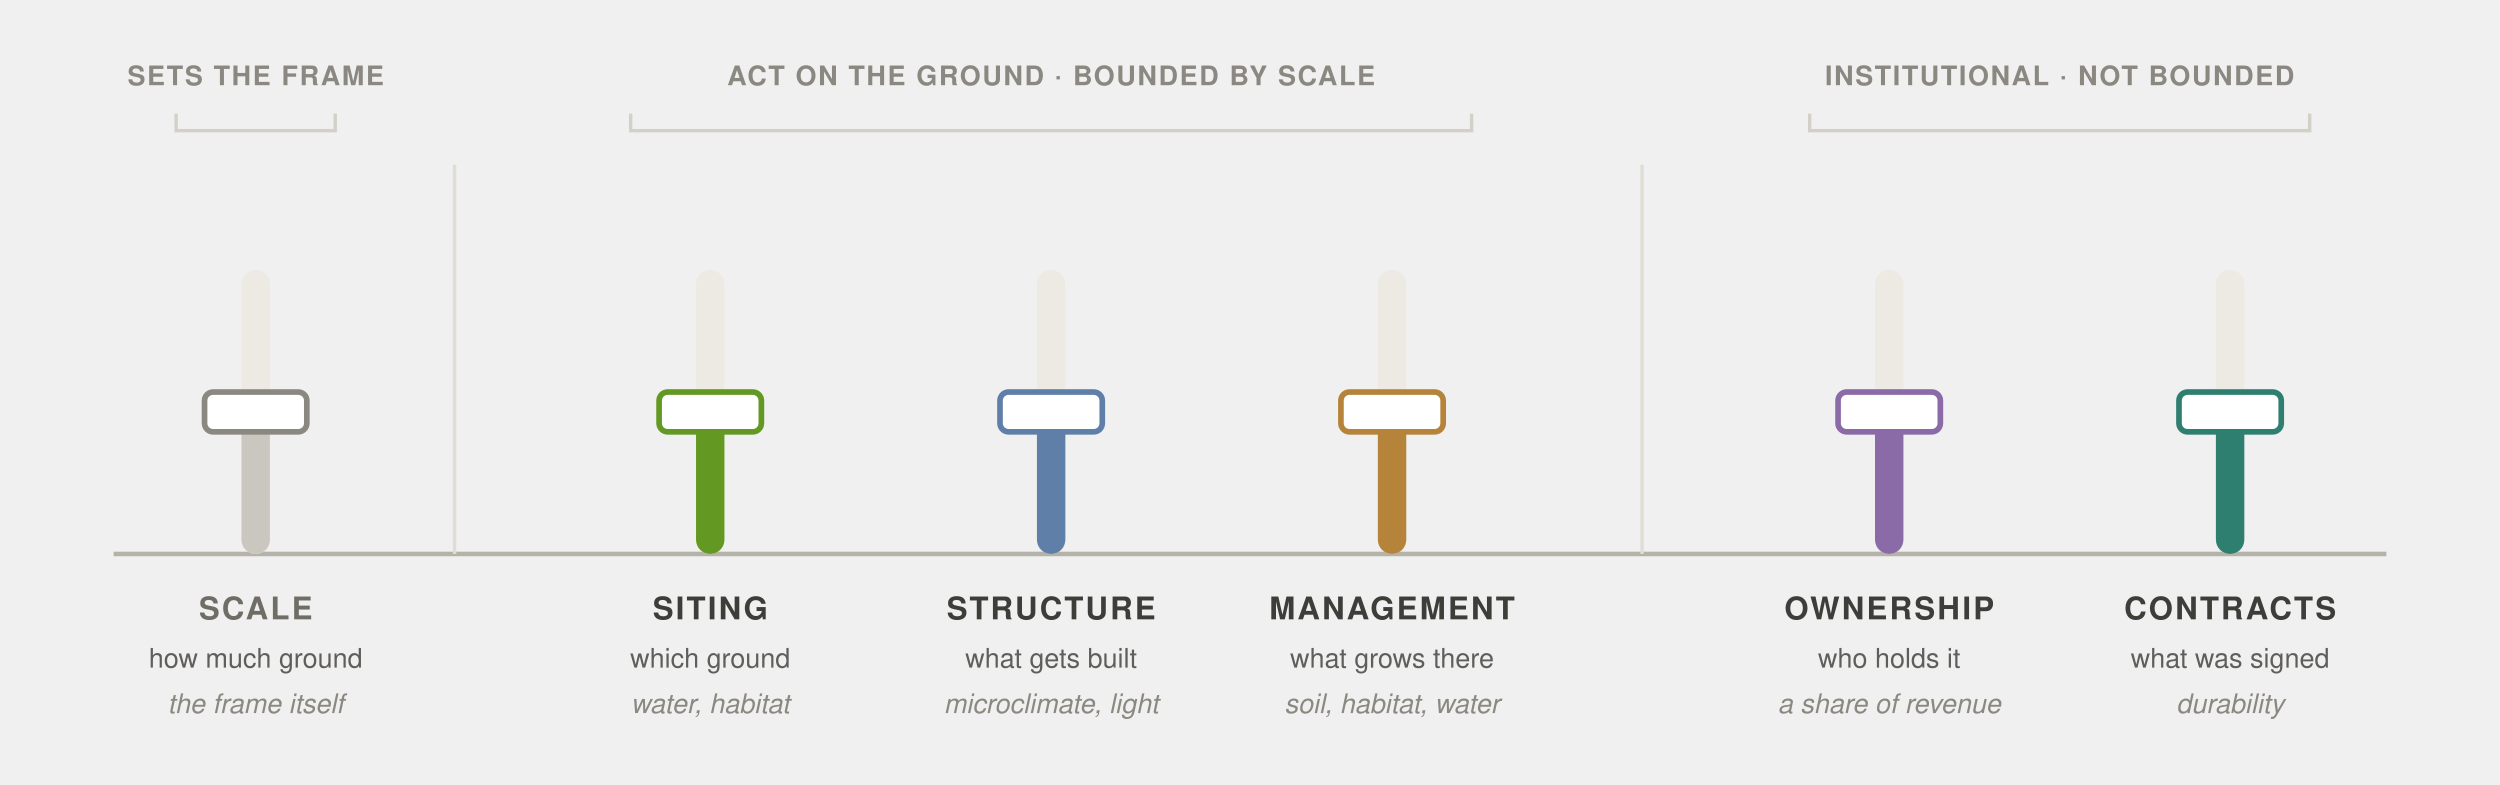
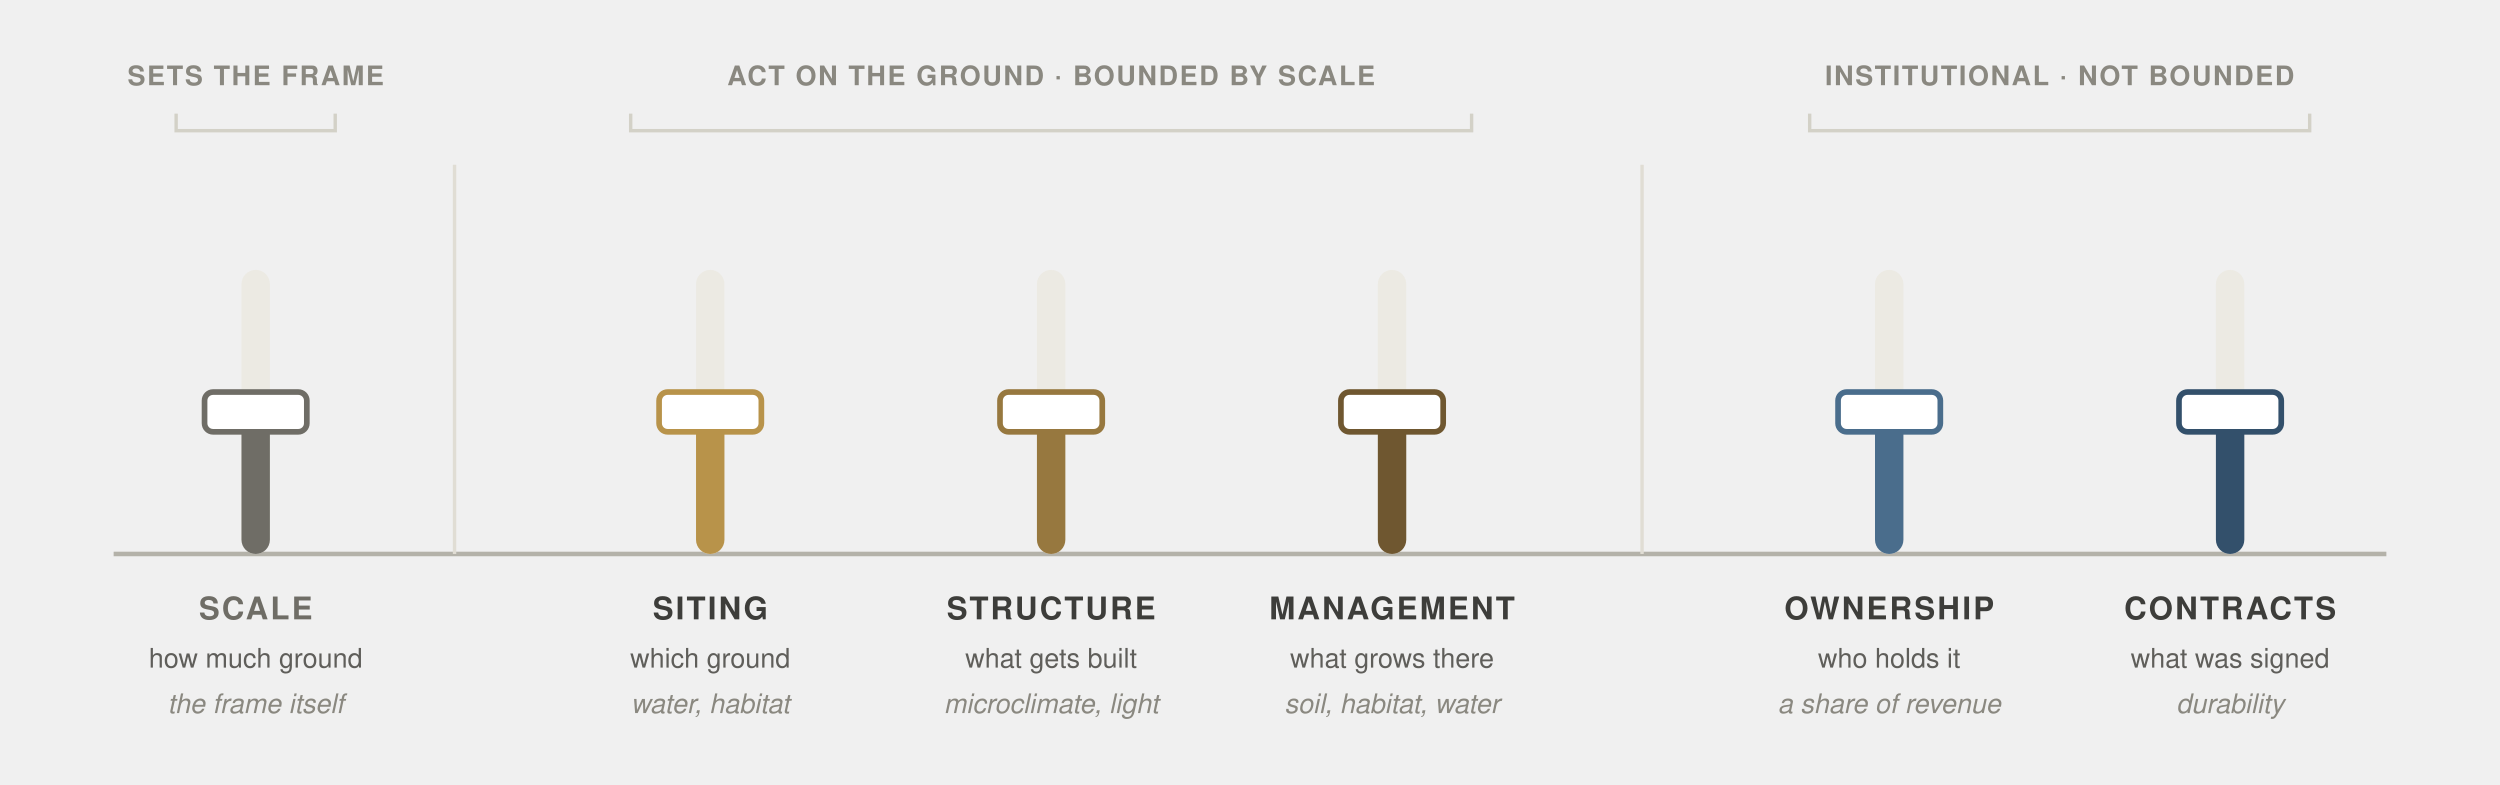
<svg xmlns="http://www.w3.org/2000/svg" width="880" height="276" viewBox="0 0 880 276" role="img">
  <style>
text{font-family:ui-sans-serif,system-ui,-apple-system,"Segoe UI",Helvetica,Arial,sans-serif}
.nm{font-size:11px;font-weight:700;letter-spacing:.07em;fill:#3d3d3a}
.nm0{font-size:11px;font-weight:700;letter-spacing:.07em;fill:#6f6d66}
.de{font-size:9.5px;fill:#5f5e5a}
.dl{font-size:9.5px;font-style:italic;fill:#8a8880}
.br{font-size:9.5px;font-weight:700;letter-spacing:.06em;fill:#8a8880}
</style>
  <defs>
    <g id="lever">
      <rect x="-5" y="0" width="10" height="100" rx="5" fill="#eceae3" />
    </g>
  </defs>
  <text class="br" x="90" y="30" text-anchor="middle">SETS THE FRAME</text>
  <path d="M62,40 v6 h56 v-6" fill="none" stroke="#d3d1c7" stroke-width="1.2" />
  <text class="br" x="370" y="30" text-anchor="middle">ACT ON THE GROUND · BOUNDED BY SCALE</text>
  <path d="M222,40 v6 h296 v-6" fill="none" stroke="#d3d1c7" stroke-width="1.2" />
  <text class="br" x="725" y="30" text-anchor="middle">INSTITUTIONAL · NOT BOUNDED</text>
  <path d="M637,40 v6 h176 v-6" fill="none" stroke="#d3d1c7" stroke-width="1.2" />
  <line x1="40" y1="195" x2="840" y2="195" stroke="#b4b2a9" stroke-width="1.6" />
  <line x1="160" y1="58" x2="160" y2="195" stroke="#e0ddd4" stroke-width="1.2" />
  <line x1="578" y1="58" x2="578" y2="195" stroke="#e0ddd4" stroke-width="1.2" />
  <use href="#lever" x="90" y="95" />
-   <rect x="85" y="145" width="10" height="50" rx="5" fill="#c9c7c0" />
-   <rect x="72" y="138" width="36" height="14" rx="3" fill="#ffffff" stroke="#8a8880" stroke-width="2" />
+   <rect x="85" y="145" width="10" height="50" rx="5" fill="#6f6d66" />
+   <rect x="72" y="138" width="36" height="14" rx="3" fill="#ffffff" stroke="#6f6d66" stroke-width="2" />
  <text class="nm0" x="90" y="218" text-anchor="middle">SCALE</text>
  <text class="de" x="90" y="235" text-anchor="middle">how much ground</text>
  <text class="dl" x="90" y="251" text-anchor="middle">the frame itself</text>
  <use href="#lever" x="250" y="95" />
-   <rect x="245" y="145" width="10" height="50" rx="5" fill="#639922" />
-   <rect x="232" y="138" width="36" height="14" rx="3" fill="#ffffff" stroke="#639922" stroke-width="2" />
+   <rect x="245" y="145" width="10" height="50" rx="5" fill="#b8934a" />
+   <rect x="232" y="138" width="36" height="14" rx="3" fill="#ffffff" stroke="#b8934a" stroke-width="2" />
  <text class="nm" x="250" y="218" text-anchor="middle">SITING</text>
  <text class="de" x="250" y="235" text-anchor="middle">which ground</text>
  <text class="dl" x="250" y="251" text-anchor="middle">water, habitat</text>
  <use href="#lever" x="370" y="95" />
-   <rect x="365" y="145" width="10" height="50" rx="5" fill="#5f7fa8" />
-   <rect x="352" y="138" width="36" height="14" rx="3" fill="#ffffff" stroke="#5f7fa8" stroke-width="2" />
+   <rect x="365" y="145" width="10" height="50" rx="5" fill="#97783f" />
+   <rect x="352" y="138" width="36" height="14" rx="3" fill="#ffffff" stroke="#97783f" stroke-width="2" />
  <text class="nm" x="370" y="218" text-anchor="middle">STRUCTURE</text>
  <text class="de" x="370" y="235" text-anchor="middle">what gets built</text>
  <text class="dl" x="370" y="251" text-anchor="middle">microclimate, light</text>
  <use href="#lever" x="490" y="95" />
-   <rect x="485" y="145" width="10" height="50" rx="5" fill="#b5843a" />
-   <rect x="472" y="138" width="36" height="14" rx="3" fill="#ffffff" stroke="#b5843a" stroke-width="2" />
+   <rect x="485" y="145" width="10" height="50" rx="5" fill="#6f5730" />
+   <rect x="472" y="138" width="36" height="14" rx="3" fill="#ffffff" stroke="#6f5730" stroke-width="2" />
  <text class="nm" x="490" y="218" text-anchor="middle">MANAGEMENT</text>
  <text class="de" x="490" y="235" text-anchor="middle">what grows there</text>
  <text class="dl" x="490" y="251" text-anchor="middle">soil, habitat, water</text>
  <use href="#lever" x="665" y="95" />
-   <rect x="660" y="145" width="10" height="50" rx="5" fill="#8a6ba8" />
-   <rect x="647" y="138" width="36" height="14" rx="3" fill="#ffffff" stroke="#8a6ba8" stroke-width="2" />
+   <rect x="660" y="145" width="10" height="50" rx="5" fill="#4a6d8c" />
+   <rect x="647" y="138" width="36" height="14" rx="3" fill="#ffffff" stroke="#4a6d8c" stroke-width="2" />
  <text class="nm" x="665" y="218" text-anchor="middle">OWNERSHIP</text>
  <text class="de" x="665" y="235" text-anchor="middle">who holds it</text>
  <text class="dl" x="665" y="251" text-anchor="middle">a share of revenue</text>
  <use href="#lever" x="785" y="95" />
-   <rect x="780" y="145" width="10" height="50" rx="5" fill="#2f7f70" />
-   <rect x="767" y="138" width="36" height="14" rx="3" fill="#ffffff" stroke="#2f7f70" stroke-width="2" />
+   <rect x="780" y="145" width="10" height="50" rx="5" fill="#33506b" />
+   <rect x="767" y="138" width="36" height="14" rx="3" fill="#ffffff" stroke="#33506b" stroke-width="2" />
  <text class="nm" x="785" y="218" text-anchor="middle">CONTRACTS</text>
  <text class="de" x="785" y="235" text-anchor="middle">what was signed</text>
  <text class="dl" x="785" y="251" text-anchor="middle">durability</text>
</svg>
